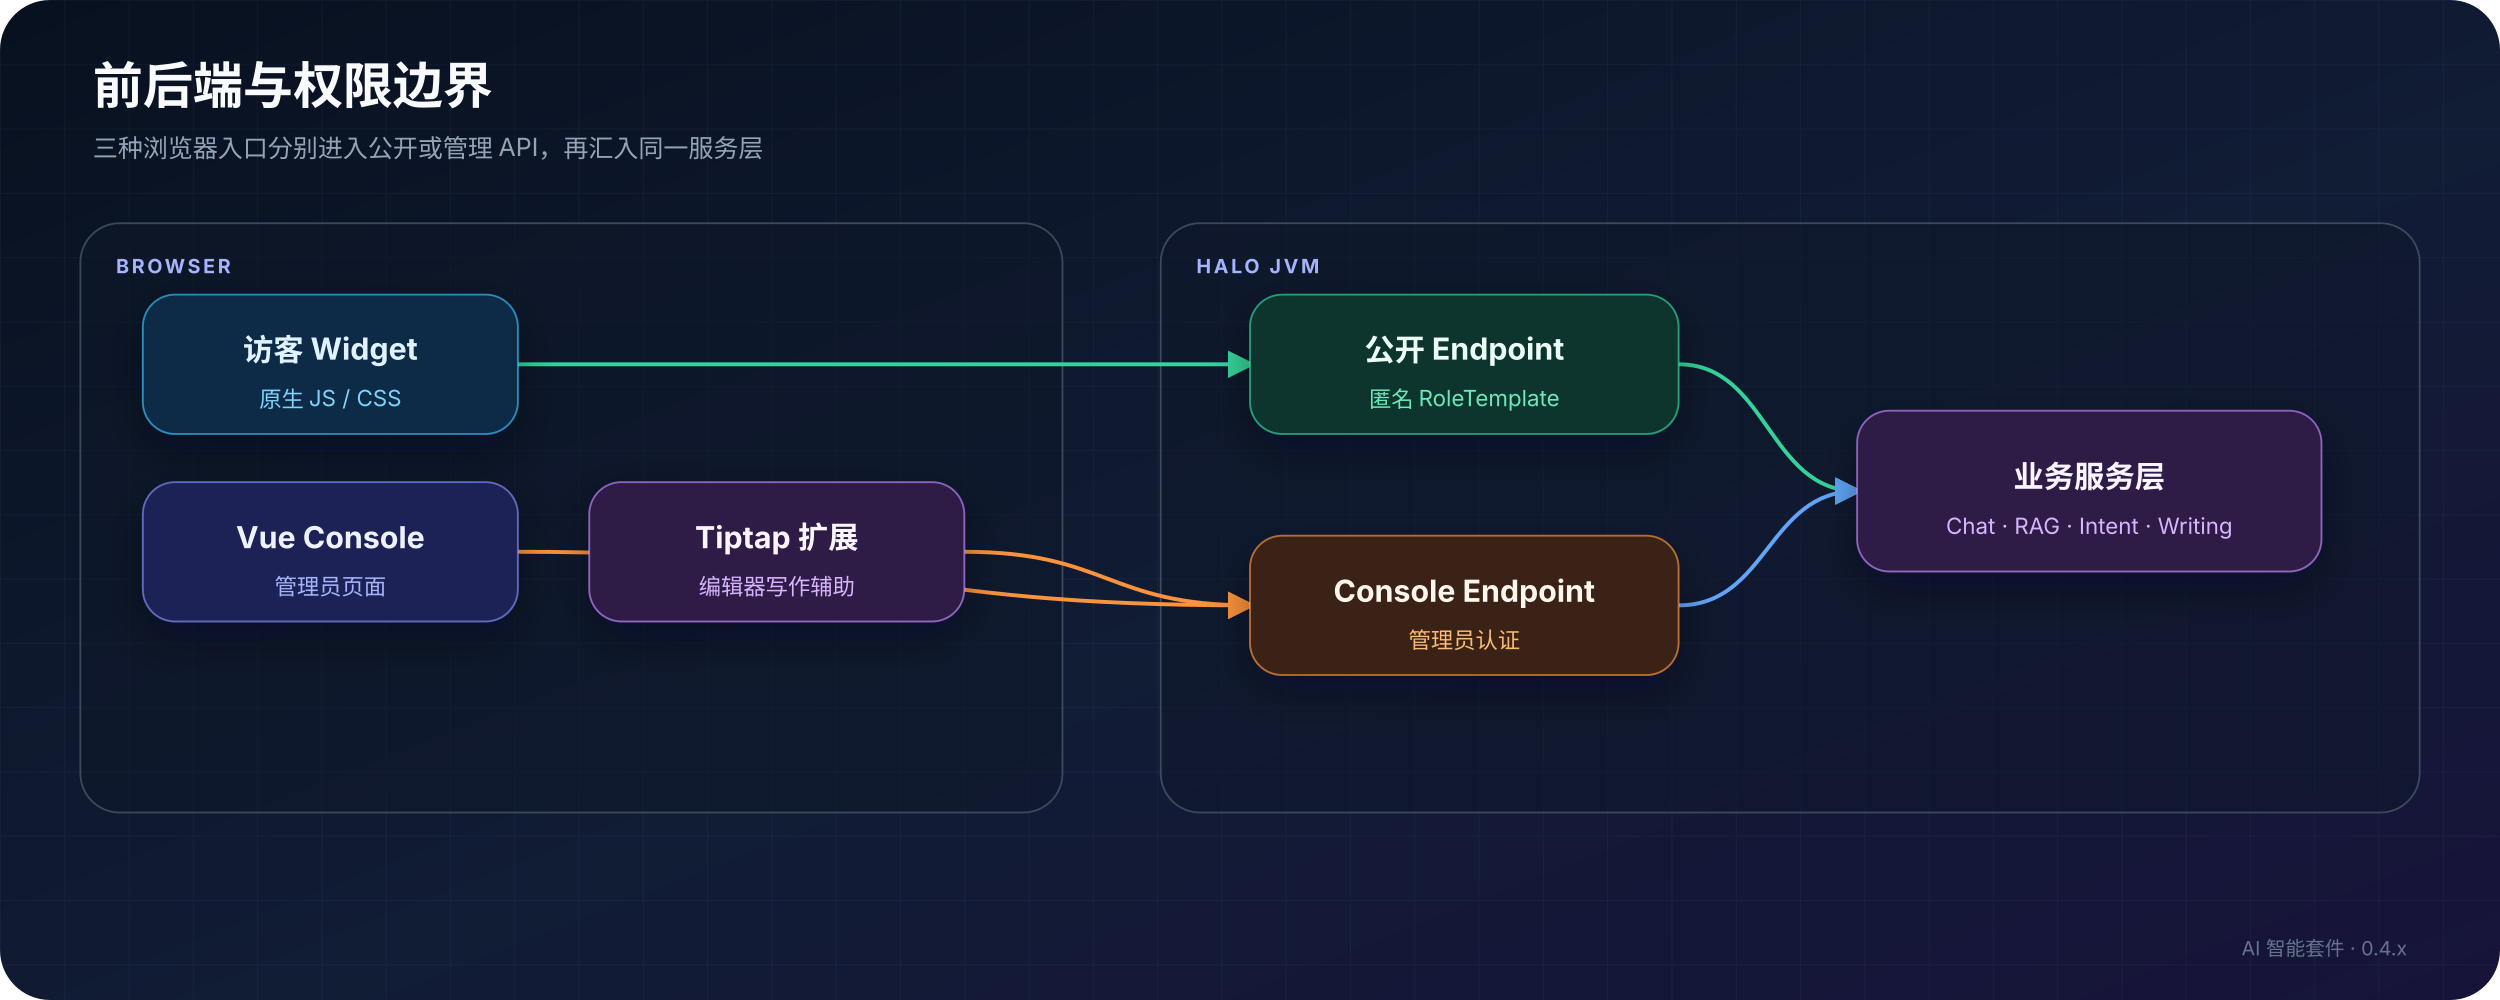
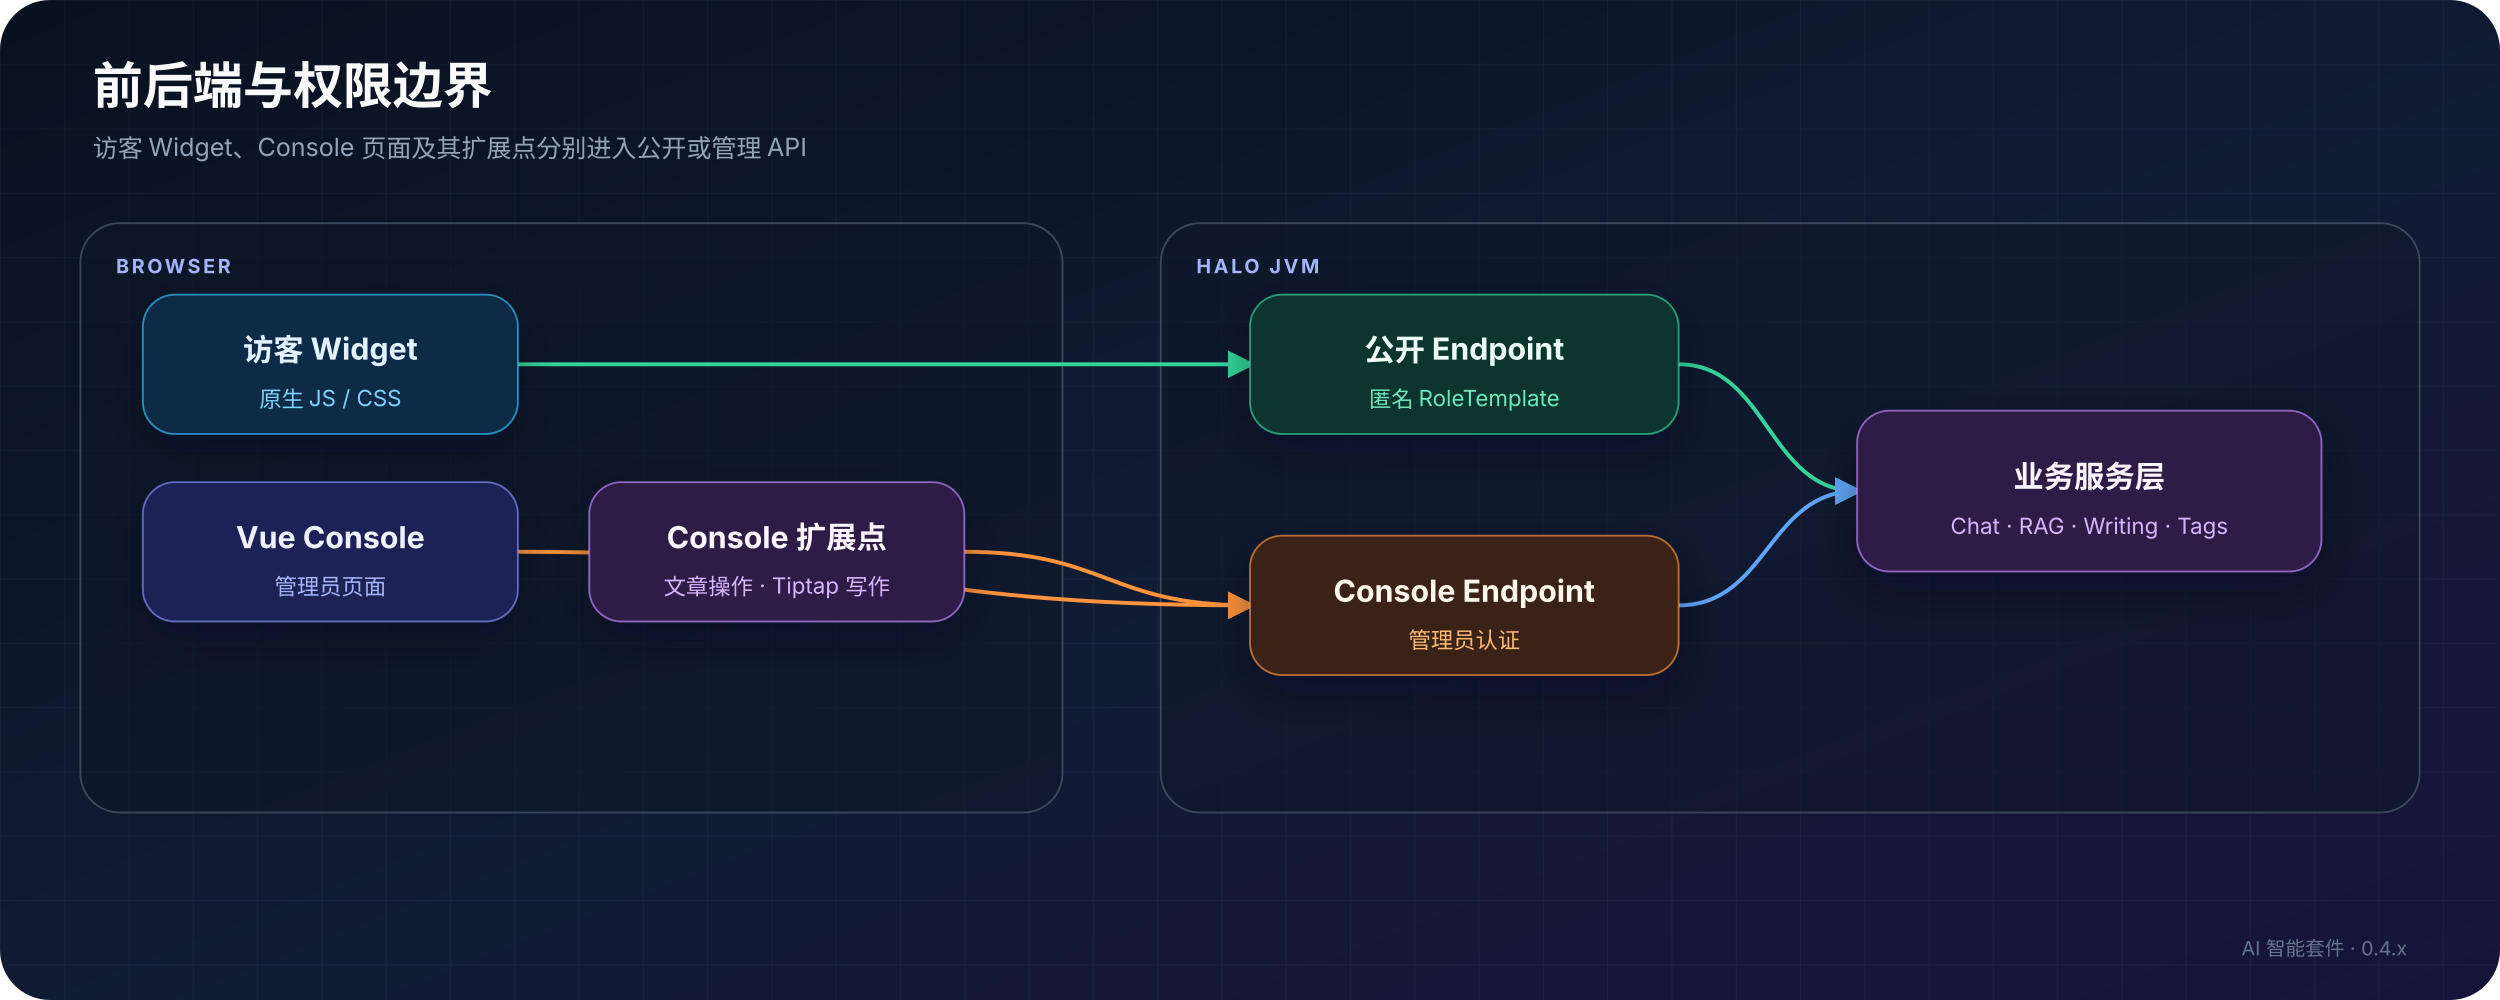
<svg xmlns="http://www.w3.org/2000/svg" width="1400" height="560" viewBox="0 0 1400 560" fill="none" role="img" aria-labelledby="diagram-title diagram-desc" preserveAspectRatio="xMidYMid meet">
  <defs>
    <linearGradient id="bg" x1="0" y1="0" x2="1" y2="1">
      <stop stop-color="#08111F" />
      <stop offset=".55" stop-color="#111C35" />
      <stop offset="1" stop-color="#17143A" />
    </linearGradient>
    <pattern id="grid" width="36" height="36" patternUnits="userSpaceOnUse">
      <path d="M36 0H0V36" fill="none" stroke="#C7D2FE" stroke-opacity=".045" />
    </pattern>
    <filter id="shadow" x="-25%" y="-30%" width="150%" height="170%">
      <feDropShadow dx="0" dy="10" stdDeviation="12" flood-color="#020617" flood-opacity=".38" />
    </filter>
    <marker id="arrow" viewBox="0 0 10 10" refX="8" refY="5" markerWidth="7" markerHeight="7" orient="auto">
      <path d="M0 0L10 5L0 10Z" fill="#60A5FA" />
    </marker>
    <marker id="arrowGreen" viewBox="0 0 10 10" refX="8" refY="5" markerWidth="7" markerHeight="7" orient="auto">
      <path d="M0 0L10 5L0 10Z" fill="#34D399" />
    </marker>
    <marker id="arrowOrange" viewBox="0 0 10 10" refX="8" refY="5" markerWidth="7" markerHeight="7" orient="auto">
      <path d="M0 0L10 5L0 10Z" fill="#FB923C" />
    </marker>
  </defs>
  <rect width="1400" height="560" rx="28" fill="url(#bg)" />
  <rect width="1400" height="560" rx="28" fill="url(#grid)" />
  <text x="52" y="58" fill="#F8FAFC" font-family="Inter, PingFang SC, Microsoft YaHei, sans-serif" font-size="28" font-weight="760">前后端与权限边界</text>
-   <text x="52" y="88" fill="#94A3B8" font-family="Inter, PingFang SC, Microsoft YaHei, sans-serif" font-size="14">三种浏览器入口分别进入公开或管理 API，再汇入同一服务层</text>
+   <text x="52" y="88" fill="#94A3B8" font-family="Inter, PingFang SC, Microsoft YaHei, sans-serif" font-size="14">访客 Widget、Console 页面及其扩展点分别进入公开或管理 API</text>
  <rect x="45" y="125" width="550" height="330" rx="22" fill="#0F172A" fill-opacity=".52" stroke="#475569" stroke-opacity=".8" />
  <text x="65" y="153" fill="#A5B4FC" font-family="Inter, PingFang SC, sans-serif" font-size="11" font-weight="750" letter-spacing="1.5">BROWSER</text>
  <rect x="650" y="125" width="705" height="330" rx="22" fill="#0F172A" fill-opacity=".52" stroke="#475569" stroke-opacity=".8" />
  <text x="670" y="153" fill="#A5B4FC" font-family="Inter, PingFang SC, sans-serif" font-size="11" font-weight="750" letter-spacing="1.5">HALO JVM</text>
  <path d="M290 204 C495 204,495 204,700 204" stroke="#34D399" stroke-width="2.2" fill="none" marker-end="url(#arrowGreen)" />
  <path d="M290 309 C495 309,495 339,700 339" stroke="#FB923C" stroke-width="2.2" fill="none" marker-end="url(#arrowOrange)" />
  <path d="M540 309 C620 309,620 339,700 339" stroke="#FB923C" stroke-width="2.2" fill="none" marker-end="url(#arrowOrange)" />
  <path d="M940 204 C990 204,990 275,1040 275" stroke="#34D399" stroke-width="2.2" fill="none" marker-end="url(#arrowGreen)" />
  <path d="M940 339 C990 339,990 275,1040 275" stroke="#60A5FA" stroke-width="2.2" fill="none" marker-end="url(#arrow)" />
  <g filter="url(#shadow)">
    <rect x="80" y="165" width="210" height="78" rx="18" fill="#0D2A47" stroke="#38BDF8" stroke-opacity=".68" />
    <text x="185" y="202" text-anchor="middle" fill="#E0F2FE" font-family="Inter, PingFang SC, Microsoft YaHei, sans-serif" font-size="17" font-weight="720">访客 Widget</text>
    <text x="185" y="228" text-anchor="middle" fill="#7DD3FC" font-family="Inter, PingFang SC, Microsoft YaHei, sans-serif" font-size="12.5">原生 JS / CSS</text>
  </g>
  <g filter="url(#shadow)">
    <rect x="80" y="270" width="210" height="78" rx="18" fill="#1E2455" stroke="#818CF8" stroke-opacity=".68" />
    <text x="185" y="307" text-anchor="middle" fill="#EEF2FF" font-family="Inter, PingFang SC, Microsoft YaHei, sans-serif" font-size="17" font-weight="720">Vue Console</text>
    <text x="185" y="333" text-anchor="middle" fill="#A5B4FC" font-family="Inter, PingFang SC, Microsoft YaHei, sans-serif" font-size="12.5">管理员页面</text>
  </g>
  <g filter="url(#shadow)">
    <rect x="330" y="270" width="210" height="78" rx="18" fill="#2D1D46" stroke="#C084FC" stroke-opacity=".68" />
-     <text x="435" y="307" text-anchor="middle" fill="#FAF5FF" font-family="Inter, PingFang SC, Microsoft YaHei, sans-serif" font-size="17" font-weight="720">Tiptap 扩展</text>
-     <text x="435" y="333" text-anchor="middle" fill="#D8B4FE" font-family="Inter, PingFang SC, Microsoft YaHei, sans-serif" font-size="12.5">编辑器写作辅助</text>
+     <text x="435" y="307" text-anchor="middle" fill="#FAF5FF" font-family="Inter, PingFang SC, Microsoft YaHei, sans-serif" font-size="17" font-weight="720">Console 扩展点</text>
+     <text x="435" y="333" text-anchor="middle" fill="#D8B4FE" font-family="Inter, PingFang SC, Microsoft YaHei, sans-serif" font-size="12.5">文章操作 · Tiptap 写作</text>
  </g>
  <g filter="url(#shadow)">
    <rect x="700" y="165" width="240" height="78" rx="18" fill="#0B352F" stroke="#34D399" stroke-opacity=".68" />
    <text x="820" y="202" text-anchor="middle" fill="#ECFDF5" font-family="Inter, PingFang SC, Microsoft YaHei, sans-serif" font-size="17" font-weight="720">公开 Endpoint</text>
    <text x="820" y="228" text-anchor="middle" fill="#6EE7B7" font-family="Inter, PingFang SC, Microsoft YaHei, sans-serif" font-size="12.5">匿名 RoleTemplate</text>
  </g>
  <g filter="url(#shadow)">
    <rect x="700" y="300" width="240" height="78" rx="18" fill="#3A2416" stroke="#FB923C" stroke-opacity=".68" />
    <text x="820" y="337" text-anchor="middle" fill="#FFF7ED" font-family="Inter, PingFang SC, Microsoft YaHei, sans-serif" font-size="17" font-weight="720">Console Endpoint</text>
    <text x="820" y="363" text-anchor="middle" fill="#FDBA74" font-family="Inter, PingFang SC, Microsoft YaHei, sans-serif" font-size="12.5">管理员认证</text>
  </g>
  <g filter="url(#shadow)">
    <rect x="1040" y="230" width="260" height="90" rx="18" fill="#2D1D46" stroke="#C084FC" stroke-opacity=".68" />
    <text x="1170" y="273" text-anchor="middle" fill="#FAF5FF" font-family="Inter, PingFang SC, Microsoft YaHei, sans-serif" font-size="17" font-weight="720">业务服务层</text>
-     <text x="1170" y="299" text-anchor="middle" fill="#D8B4FE" font-family="Inter, PingFang SC, Microsoft YaHei, sans-serif" font-size="12.5">Chat · RAG · Intent · Writing</text>
+     <text x="1170" y="299" text-anchor="middle" fill="#D8B4FE" font-family="Inter, PingFang SC, Microsoft YaHei, sans-serif" font-size="12.5">Chat · RAG · Writing · Tags</text>
  </g>
  <text x="1348" y="535" text-anchor="end" fill="#64748B" font-family="Inter, PingFang SC, sans-serif" font-size="11">AI 智能套件 · 0.4.x</text>
</svg>
